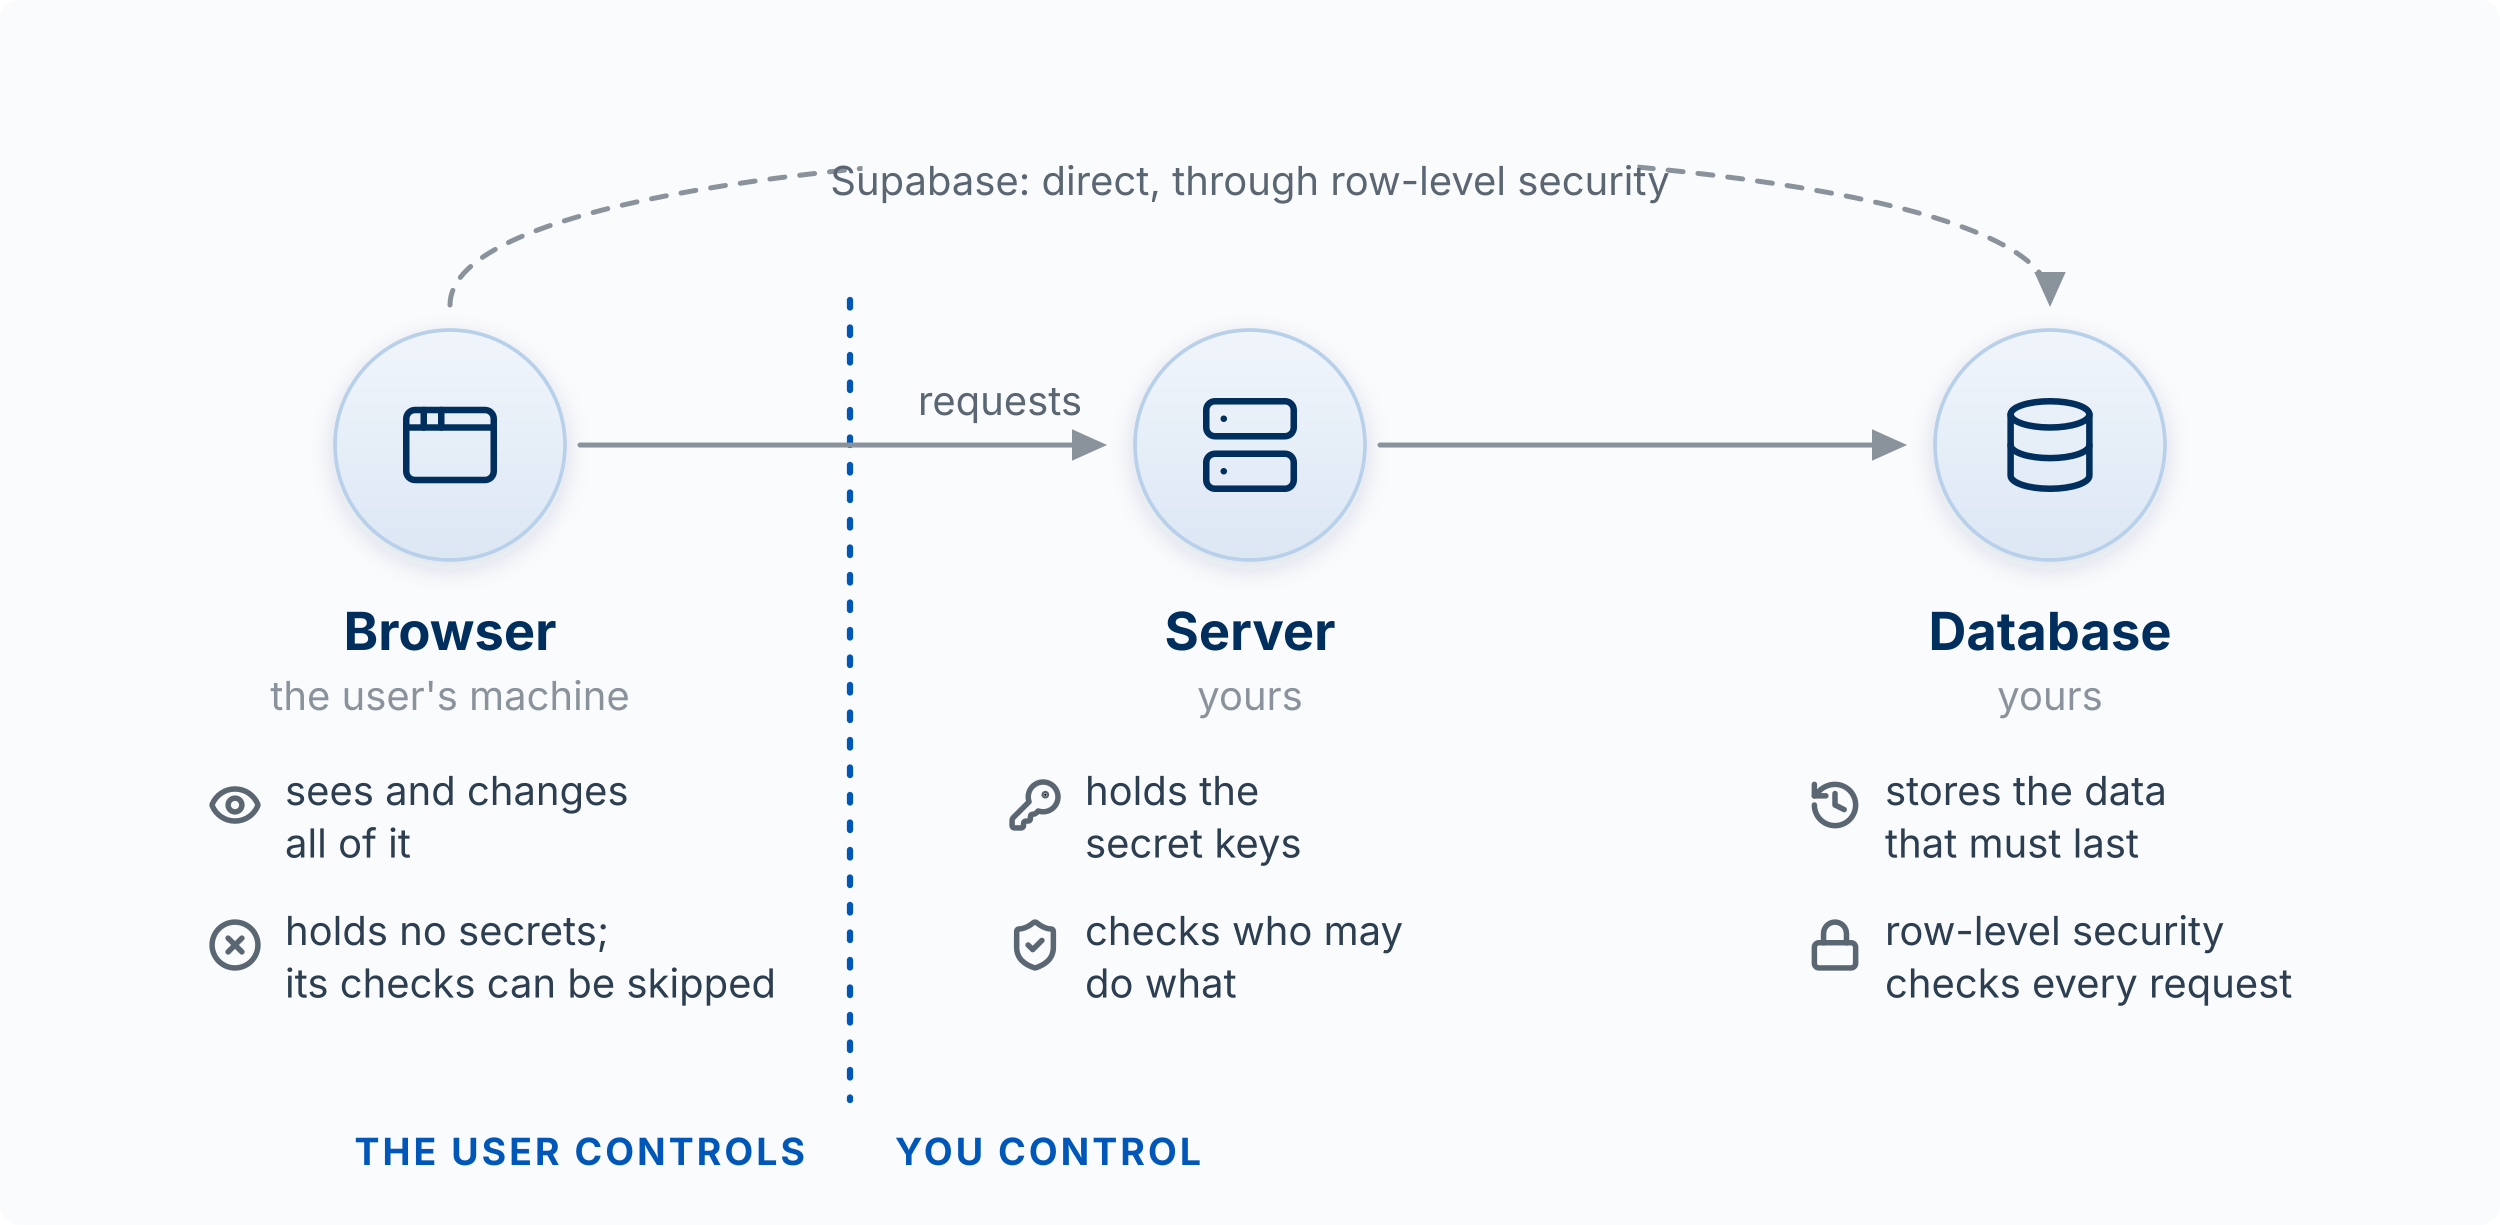
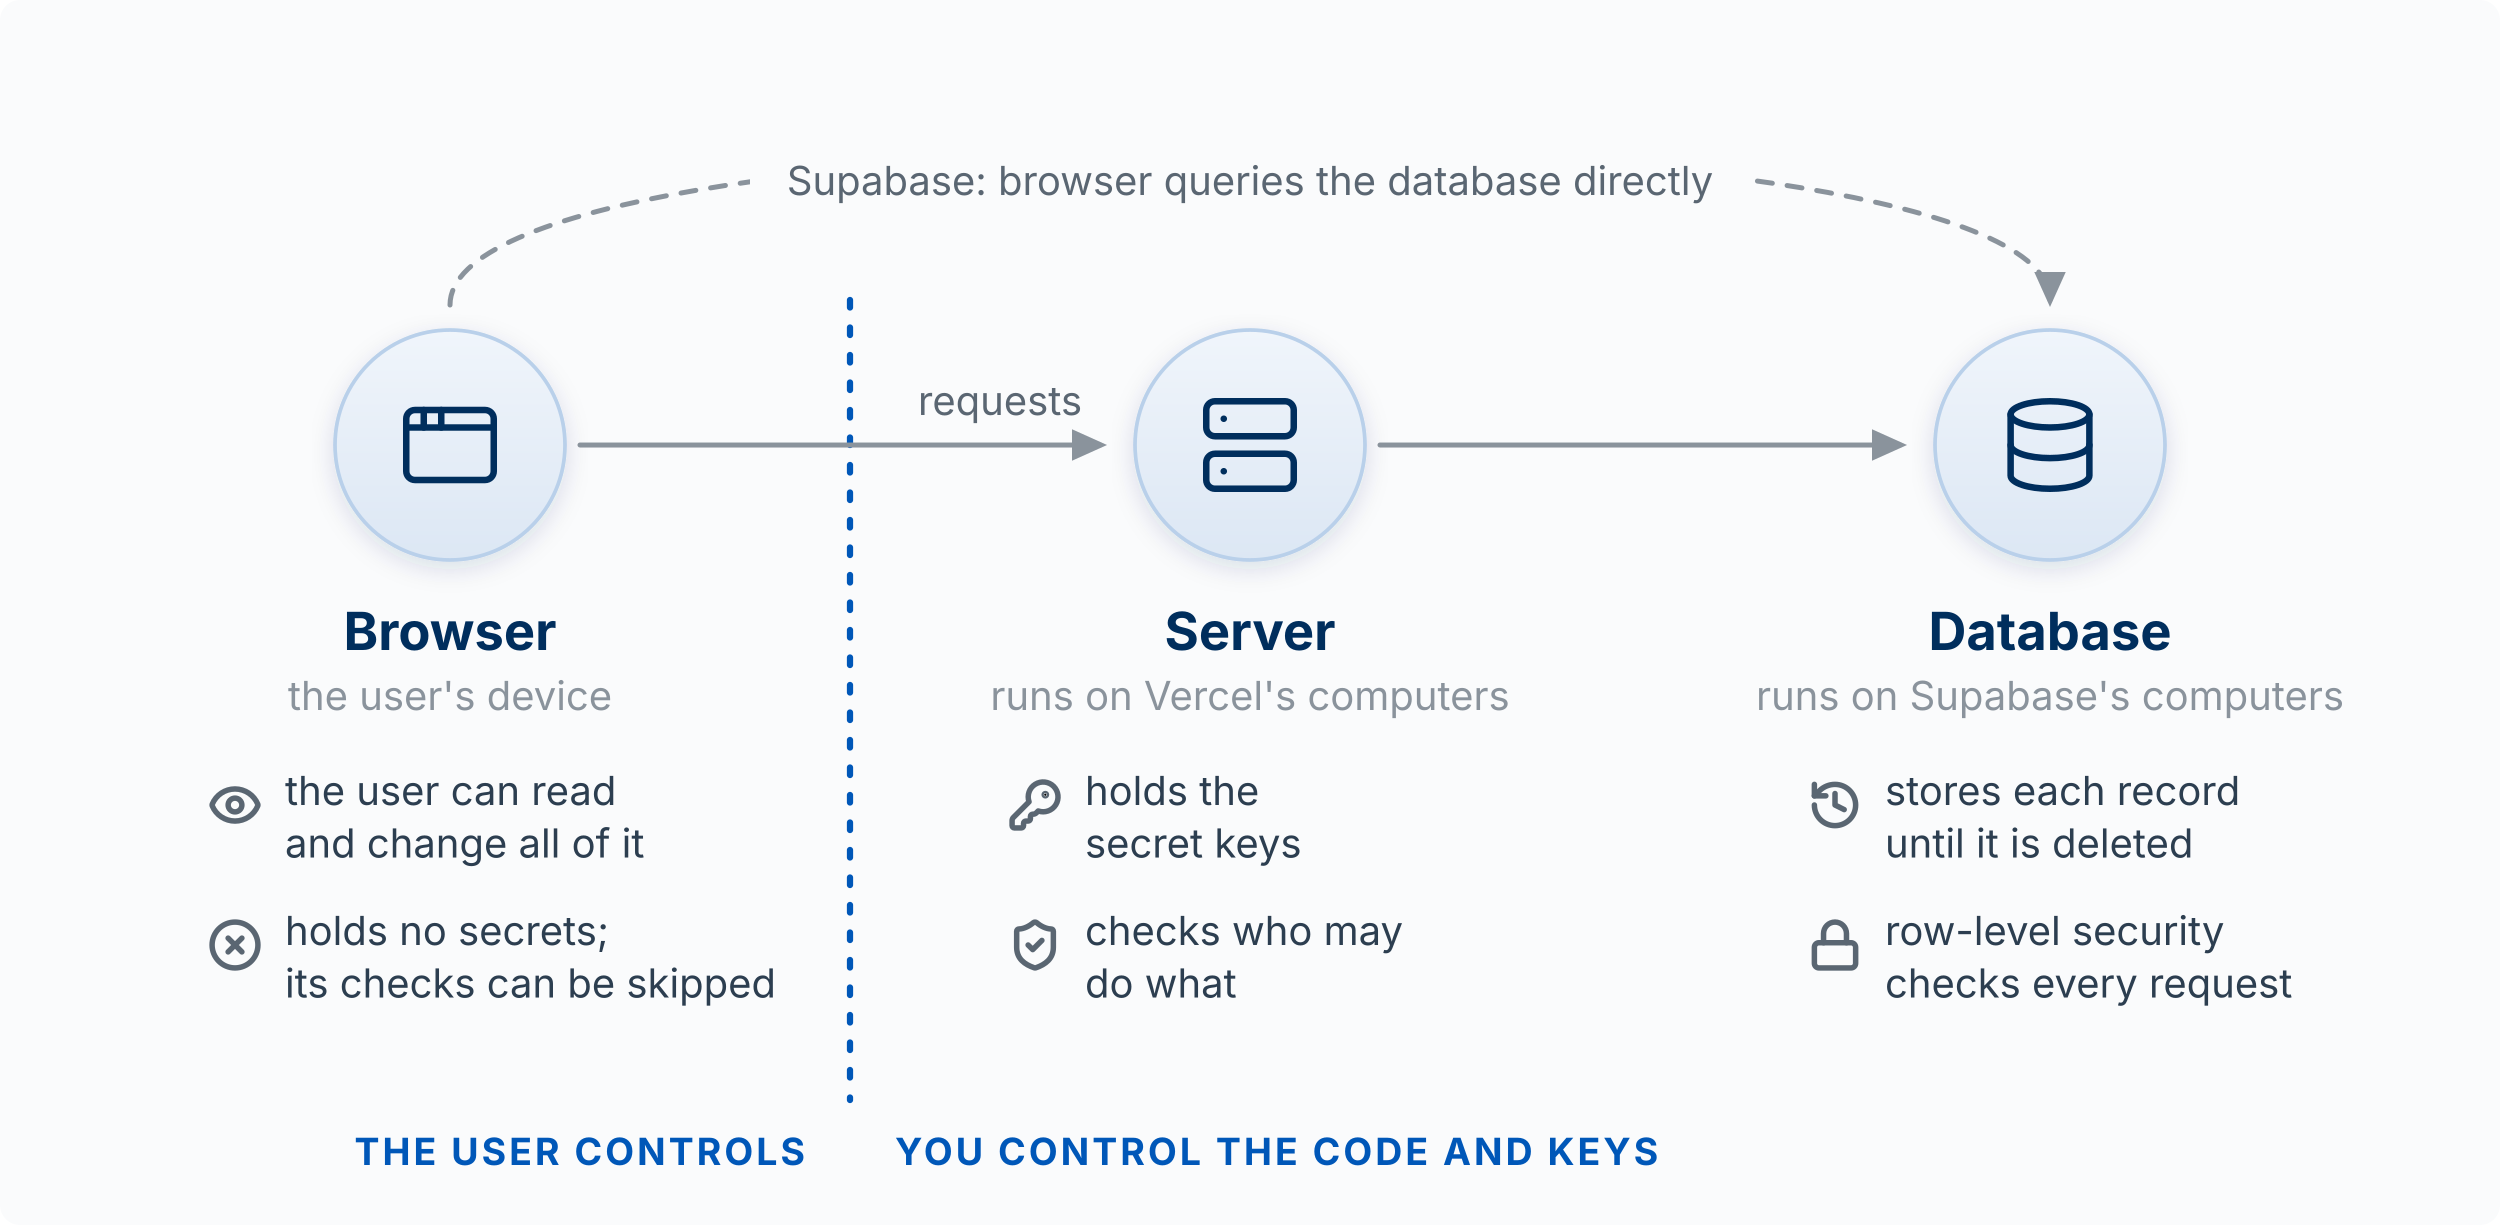
<svg xmlns="http://www.w3.org/2000/svg" viewBox="0 0 1000 490" role="img" font-family="Inter, 'Helvetica Neue', Helvetica, Arial, sans-serif">
  <defs>
    <linearGradient id="gCard" x1="0" y1="0" x2="0" y2="1">
      <stop offset="0%" stop-color="#FFFFFF" />
      <stop offset="100%" stop-color="#F3F6F9" />
    </linearGradient>
    <linearGradient id="gBlue" x1="0" y1="0" x2="0" y2="1">
      <stop offset="0%" stop-color="#F0F5FB" />
      <stop offset="100%" stop-color="#DCE7F4" />
    </linearGradient>
    <linearGradient id="gGray" x1="0" y1="0" x2="0" y2="1">
      <stop offset="0%" stop-color="#F4F6F8" />
      <stop offset="100%" stop-color="#E3E7EB" />
    </linearGradient>
    <linearGradient id="gNavy" x1="0" y1="0" x2="0" y2="1">
      <stop offset="0%" stop-color="#0E3F6A" />
      <stop offset="100%" stop-color="#001A36" />
    </linearGradient>
    <linearGradient id="gRoyal" x1="0" y1="0" x2="0" y2="1">
      <stop offset="0%" stop-color="#2A7AD6" />
      <stop offset="100%" stop-color="#0049A0" />
    </linearGradient>
    <linearGradient id="gGreen" x1="0" y1="0" x2="0" y2="1">
      <stop offset="0%" stop-color="#F1F8F3" />
      <stop offset="100%" stop-color="#E0EFE5" />
    </linearGradient>
    <linearGradient id="gRed" x1="0" y1="0" x2="0" y2="1">
      <stop offset="0%" stop-color="#FBF3F3" />
      <stop offset="100%" stop-color="#F3E1E1" />
    </linearGradient>
    <filter id="sh" x="-10%" y="-10%" width="120%" height="135%">
      <feDropShadow dx="0" dy="3" stdDeviation="5" flood-color="#002E5D" flood-opacity="0.13" />
    </filter>
    <filter id="shS" x="-10%" y="-10%" width="120%" height="135%">
      <feDropShadow dx="0" dy="1.5" stdDeviation="2.5" flood-color="#002E5D" flood-opacity="0.12" />
    </filter>
    <marker id="ah" viewBox="0 0 10 10" refX="8" refY="5" markerWidth="7" markerHeight="7" orient="auto-start-reverse">
      <path d="M0,0.5 L10,5 L0,9.5 z" fill="#8A939C" />
    </marker>
    <marker id="ahD" viewBox="0 0 10 10" refX="8" refY="5" markerWidth="7" markerHeight="7" orient="auto-start-reverse">
      <path d="M0,0.5 L10,5 L0,9.5 z" fill="#5A6672" />
    </marker>
    <marker id="ahA" viewBox="0 0 10 10" refX="8" refY="5" markerWidth="7" markerHeight="7" orient="auto-start-reverse">
      <path d="M0,0.5 L10,5 L0,9.5 z" fill="#0057B8" />
    </marker>
    <marker id="ahN" viewBox="0 0 10 10" refX="8" refY="5" markerWidth="7" markerHeight="7" orient="auto-start-reverse">
      <path d="M0,0.5 L10,5 L0,9.5 z" fill="#002E5D" />
    </marker>
  </defs>
  <rect x="0" y="0" width="1000" height="490" rx="8" fill="#FAFBFC" />
  <line x1="340" y1="120" x2="340" y2="440" stroke="#0057B8" stroke-width="2.5" stroke-dasharray="3 8" stroke-linecap="round" />
  <text x="322" y="466" font-size="15" font-weight="700" text-anchor="end" letter-spacing="1.2" fill="#0057B8">THE USER CONTROLS</text>
-   <text x="358" y="466" font-size="15" font-weight="700" letter-spacing="1.2" fill="#0057B8">YOU CONTROL</text>
+   <text x="358" y="466" font-size="15" font-weight="700" letter-spacing="1.2" fill="#0057B8">YOU CONTROL THE CODE AND KEYS</text>
  <path d="M180 122 C180 40 820 40 820 120" fill="none" stroke="#8A939C" stroke-width="2" stroke-linecap="round" stroke-linejoin="round" stroke-dasharray="6 6" marker-end="url(#ah)" />
-   <rect x="345" y="58" width="310" height="28" fill="#FAFBFC" />
-   <text x="500" y="78" font-size="16" text-anchor="middle" fill="#5A6672">Supabase: direct, through row-level security</text>
+   <rect x="300" y="58" width="400" height="28" fill="#FAFBFC" />
+   <text x="500" y="78" font-size="16" text-anchor="middle" fill="#5A6672">Supabase: browser queries the database directly</text>
  <circle cx="180" cy="178" r="46" fill="url(#gBlue)" stroke="#B9D0EA" stroke-width="1.5" filter="url(#sh)" />
  <g transform="translate(159.0,157.0) scale(1.750)" fill="none" stroke="#002E5D" stroke-width="1.49" stroke-linecap="round" stroke-linejoin="round">
    <rect x="2" y="4" width="20" height="16" rx="2" />
    <path d="M10 4v4" />
    <path d="M2 8h20" />
    <path d="M6 4v4" />
  </g>
  <text x="180" y="260" font-size="21" font-weight="700" text-anchor="middle" fill="#002E5D">Browser</text>
-   <text x="180" y="284" font-size="16" text-anchor="middle" fill="#8A939C">the user's machine</text>
+   <text x="180" y="284" font-size="16" text-anchor="middle" fill="#8A939C">the user's device</text>
  <g transform="translate(83.0,311.0) scale(0.917)" fill="none" stroke="#5A6672" stroke-width="2.40" stroke-linecap="round" stroke-linejoin="round">
    <path d="M2.062 12.348a1 1 0 0 1 0-.696 10.75 10.75 0 0 1 19.876 0 1 1 0 0 1 0 .696 10.75 10.75 0 0 1-19.876 0" />
    <circle cx="12" cy="12" r="3" />
  </g>
-   <text x="114" y="322" font-size="16" fill="#2C3E50">sees and changes</text>
-   <text x="114" y="343" font-size="16" fill="#2C3E50">all of it</text>
+   <text x="114" y="322" font-size="16" fill="#2C3E50">the user can read</text>
+   <text x="114" y="343" font-size="16" fill="#2C3E50">and change all of it</text>
  <g transform="translate(83.0,367.0) scale(0.917)" fill="none" stroke="#5A6672" stroke-width="2.40" stroke-linecap="round" stroke-linejoin="round">
    <circle cx="12" cy="12" r="10" />
    <path d="m15 9-6 6" />
    <path d="m9 9 6 6" />
  </g>
  <text x="114" y="378" font-size="16" fill="#2C3E50">holds no secrets;</text>
  <text x="114" y="399" font-size="16" fill="#2C3E50">its checks can be skipped</text>
  <circle cx="500" cy="178" r="46" fill="url(#gBlue)" stroke="#B9D0EA" stroke-width="1.5" filter="url(#sh)" />
  <g transform="translate(479.0,157.0) scale(1.750)" fill="none" stroke="#002E5D" stroke-width="1.49" stroke-linecap="round" stroke-linejoin="round">
    <rect width="20" height="8" x="2" y="2" rx="2" ry="2" />
    <rect width="20" height="8" x="2" y="14" rx="2" ry="2" />
    <line x1="6" x2="6.01" y1="6" y2="6" />
    <line x1="6" x2="6.01" y1="18" y2="18" />
  </g>
  <text x="500" y="260" font-size="21" font-weight="700" text-anchor="middle" fill="#002E5D">Server</text>
-   <text x="500" y="284" font-size="16" text-anchor="middle" fill="#8A939C">yours</text>
+   <text x="500" y="284" font-size="16" text-anchor="middle" fill="#8A939C">runs on Vercel's computers</text>
  <g transform="translate(403.0,311.0) scale(0.917)" fill="none" stroke="#5A6672" stroke-width="2.40" stroke-linecap="round" stroke-linejoin="round">
    <path d="M2.586 17.414A2 2 0 0 0 2 18.828V21a1 1 0 0 0 1 1h3a1 1 0 0 0 1-1v-1a1 1 0 0 1 1-1h1a1 1 0 0 0 1-1v-1a1 1 0 0 1 1-1h.172a2 2 0 0 0 1.414-.586l.814-.814a6.5 6.5 0 1 0-4-4z" />
    <circle cx="16.5" cy="7.5" r=".5" fill="currentColor" />
  </g>
  <text x="434" y="322" font-size="16" fill="#2C3E50">holds the</text>
  <text x="434" y="343" font-size="16" fill="#2C3E50">secret keys</text>
  <g transform="translate(403.0,367.0) scale(0.917)" fill="none" stroke="#5A6672" stroke-width="2.40" stroke-linecap="round" stroke-linejoin="round">
    <path d="M20 13c0 5-3.5 7.5-7.66 8.95a1 1 0 0 1-.67-.01C7.5 20.5 4 18 4 13V6a1 1 0 0 1 1-1c2 0 4.5-1.2 6.24-2.72a1.17 1.17 0 0 1 1.52 0C14.51 3.81 17 5 19 5a1 1 0 0 1 1 1z" />
    <path d="m9 12 2 2 4-4" />
  </g>
  <text x="434" y="378" font-size="16" fill="#2C3E50">checks who may</text>
  <text x="434" y="399" font-size="16" fill="#2C3E50">do what</text>
  <circle cx="820" cy="178" r="46" fill="url(#gBlue)" stroke="#B9D0EA" stroke-width="1.5" filter="url(#sh)" />
  <g transform="translate(799.0,157.0) scale(1.750)" fill="none" stroke="#002E5D" stroke-width="1.49" stroke-linecap="round" stroke-linejoin="round">
    <ellipse cx="12" cy="5" rx="9" ry="3" />
    <path d="M3 5V19A9 3 0 0 0 21 19V5" />
    <path d="M3 12A9 3 0 0 0 21 12" />
  </g>
  <text x="820" y="260" font-size="21" font-weight="700" text-anchor="middle" fill="#002E5D">Database</text>
-   <text x="820" y="284" font-size="16" text-anchor="middle" fill="#8A939C">yours</text>
+   <text x="820" y="284" font-size="16" text-anchor="middle" fill="#8A939C">runs on Supabase's computers</text>
  <g transform="translate(723.0,311.0) scale(0.917)" fill="none" stroke="#5A6672" stroke-width="2.40" stroke-linecap="round" stroke-linejoin="round">
    <path d="M3 12a9 9 0 1 0 9-9 9.75 9.75 0 0 0-6.74 2.74L3 8" />
    <path d="M3 3v5h5" />
    <path d="M12 7v5l4 2" />
  </g>
-   <text x="754" y="322" font-size="16" fill="#2C3E50">stores the data</text>
-   <text x="754" y="343" font-size="16" fill="#2C3E50">that must last</text>
+   <text x="754" y="322" font-size="16" fill="#2C3E50">stores each record</text>
+   <text x="754" y="343" font-size="16" fill="#2C3E50">until it is deleted</text>
  <g transform="translate(723.0,367.0) scale(0.917)" fill="none" stroke="#5A6672" stroke-width="2.40" stroke-linecap="round" stroke-linejoin="round">
    <rect width="18" height="11" x="3" y="11" rx="2" ry="2" />
    <path d="M7 11V7a5 5 0 0 1 10 0v4" />
  </g>
  <text x="754" y="378" font-size="16" fill="#2C3E50">row-level security</text>
  <text x="754" y="399" font-size="16" fill="#2C3E50">checks every request</text>
  <path d="M232 178 H440" fill="none" stroke="#8A939C" stroke-width="2" stroke-linecap="round" stroke-linejoin="round" marker-end="url(#ah)" />
  <text x="400" y="166" font-size="16" text-anchor="middle" fill="#5A6672">requests</text>
  <path d="M552 178 H760" fill="none" stroke="#8A939C" stroke-width="2" stroke-linecap="round" stroke-linejoin="round" marker-end="url(#ah)" />
</svg>
